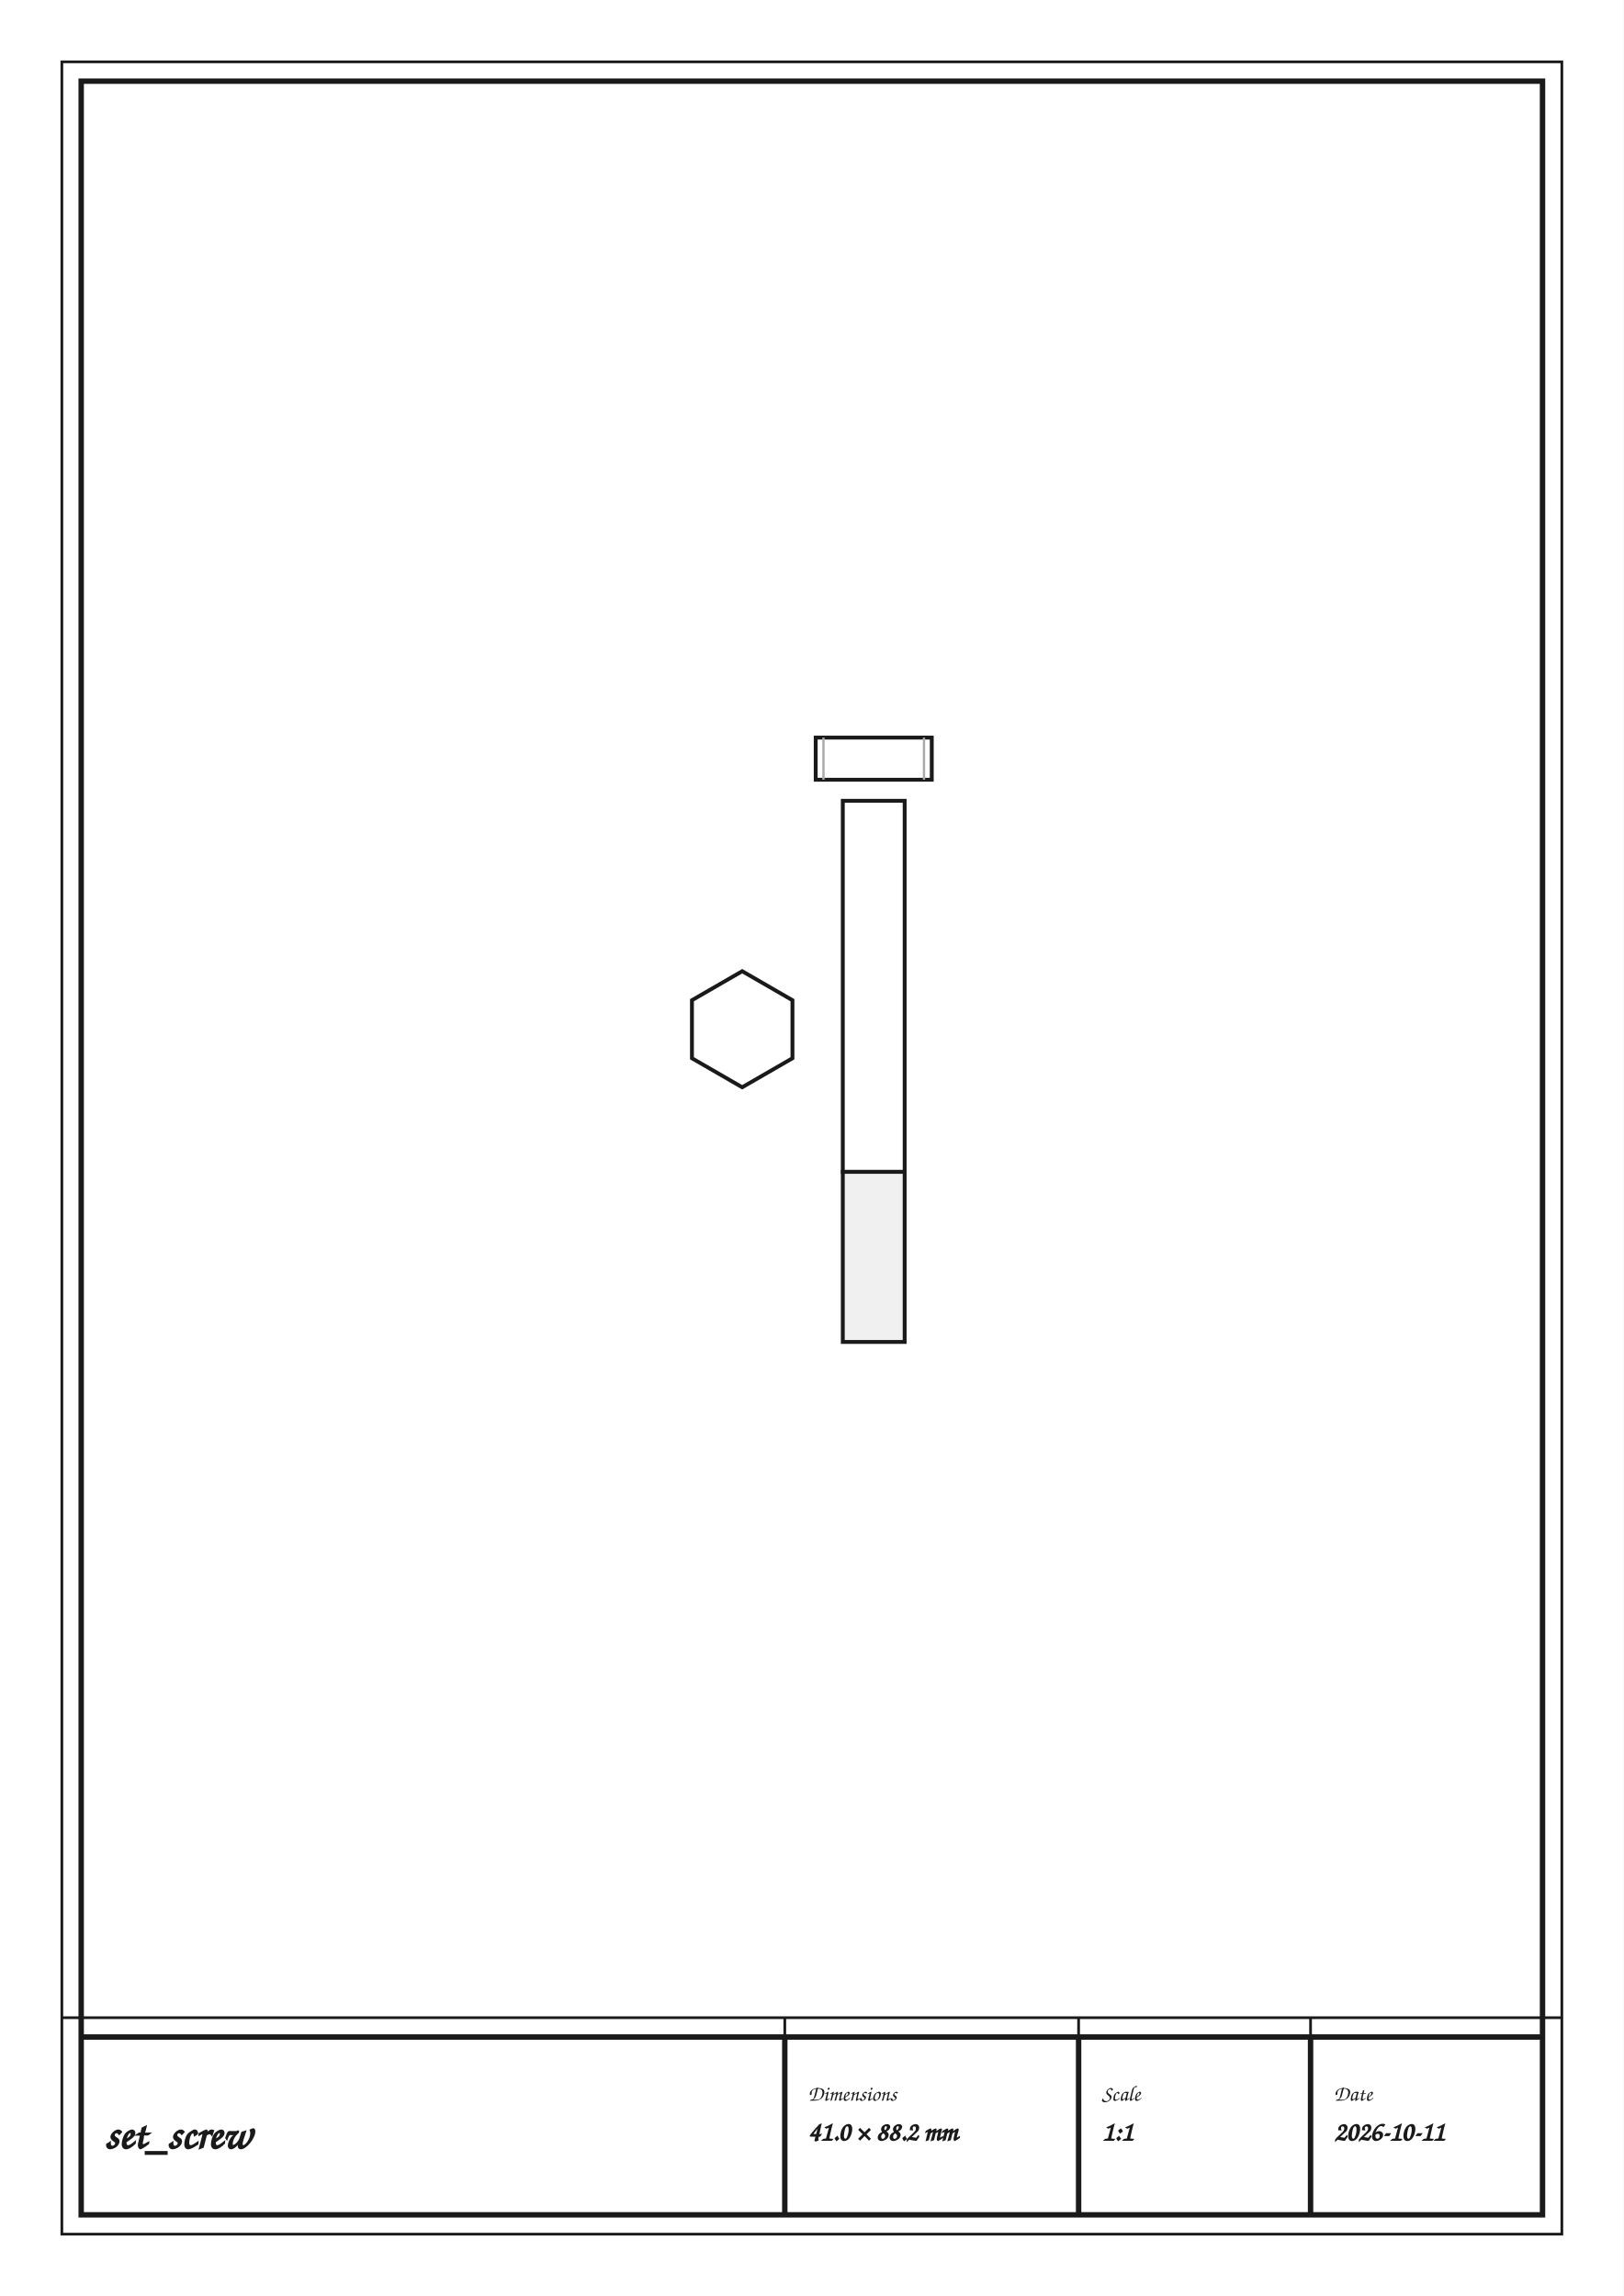
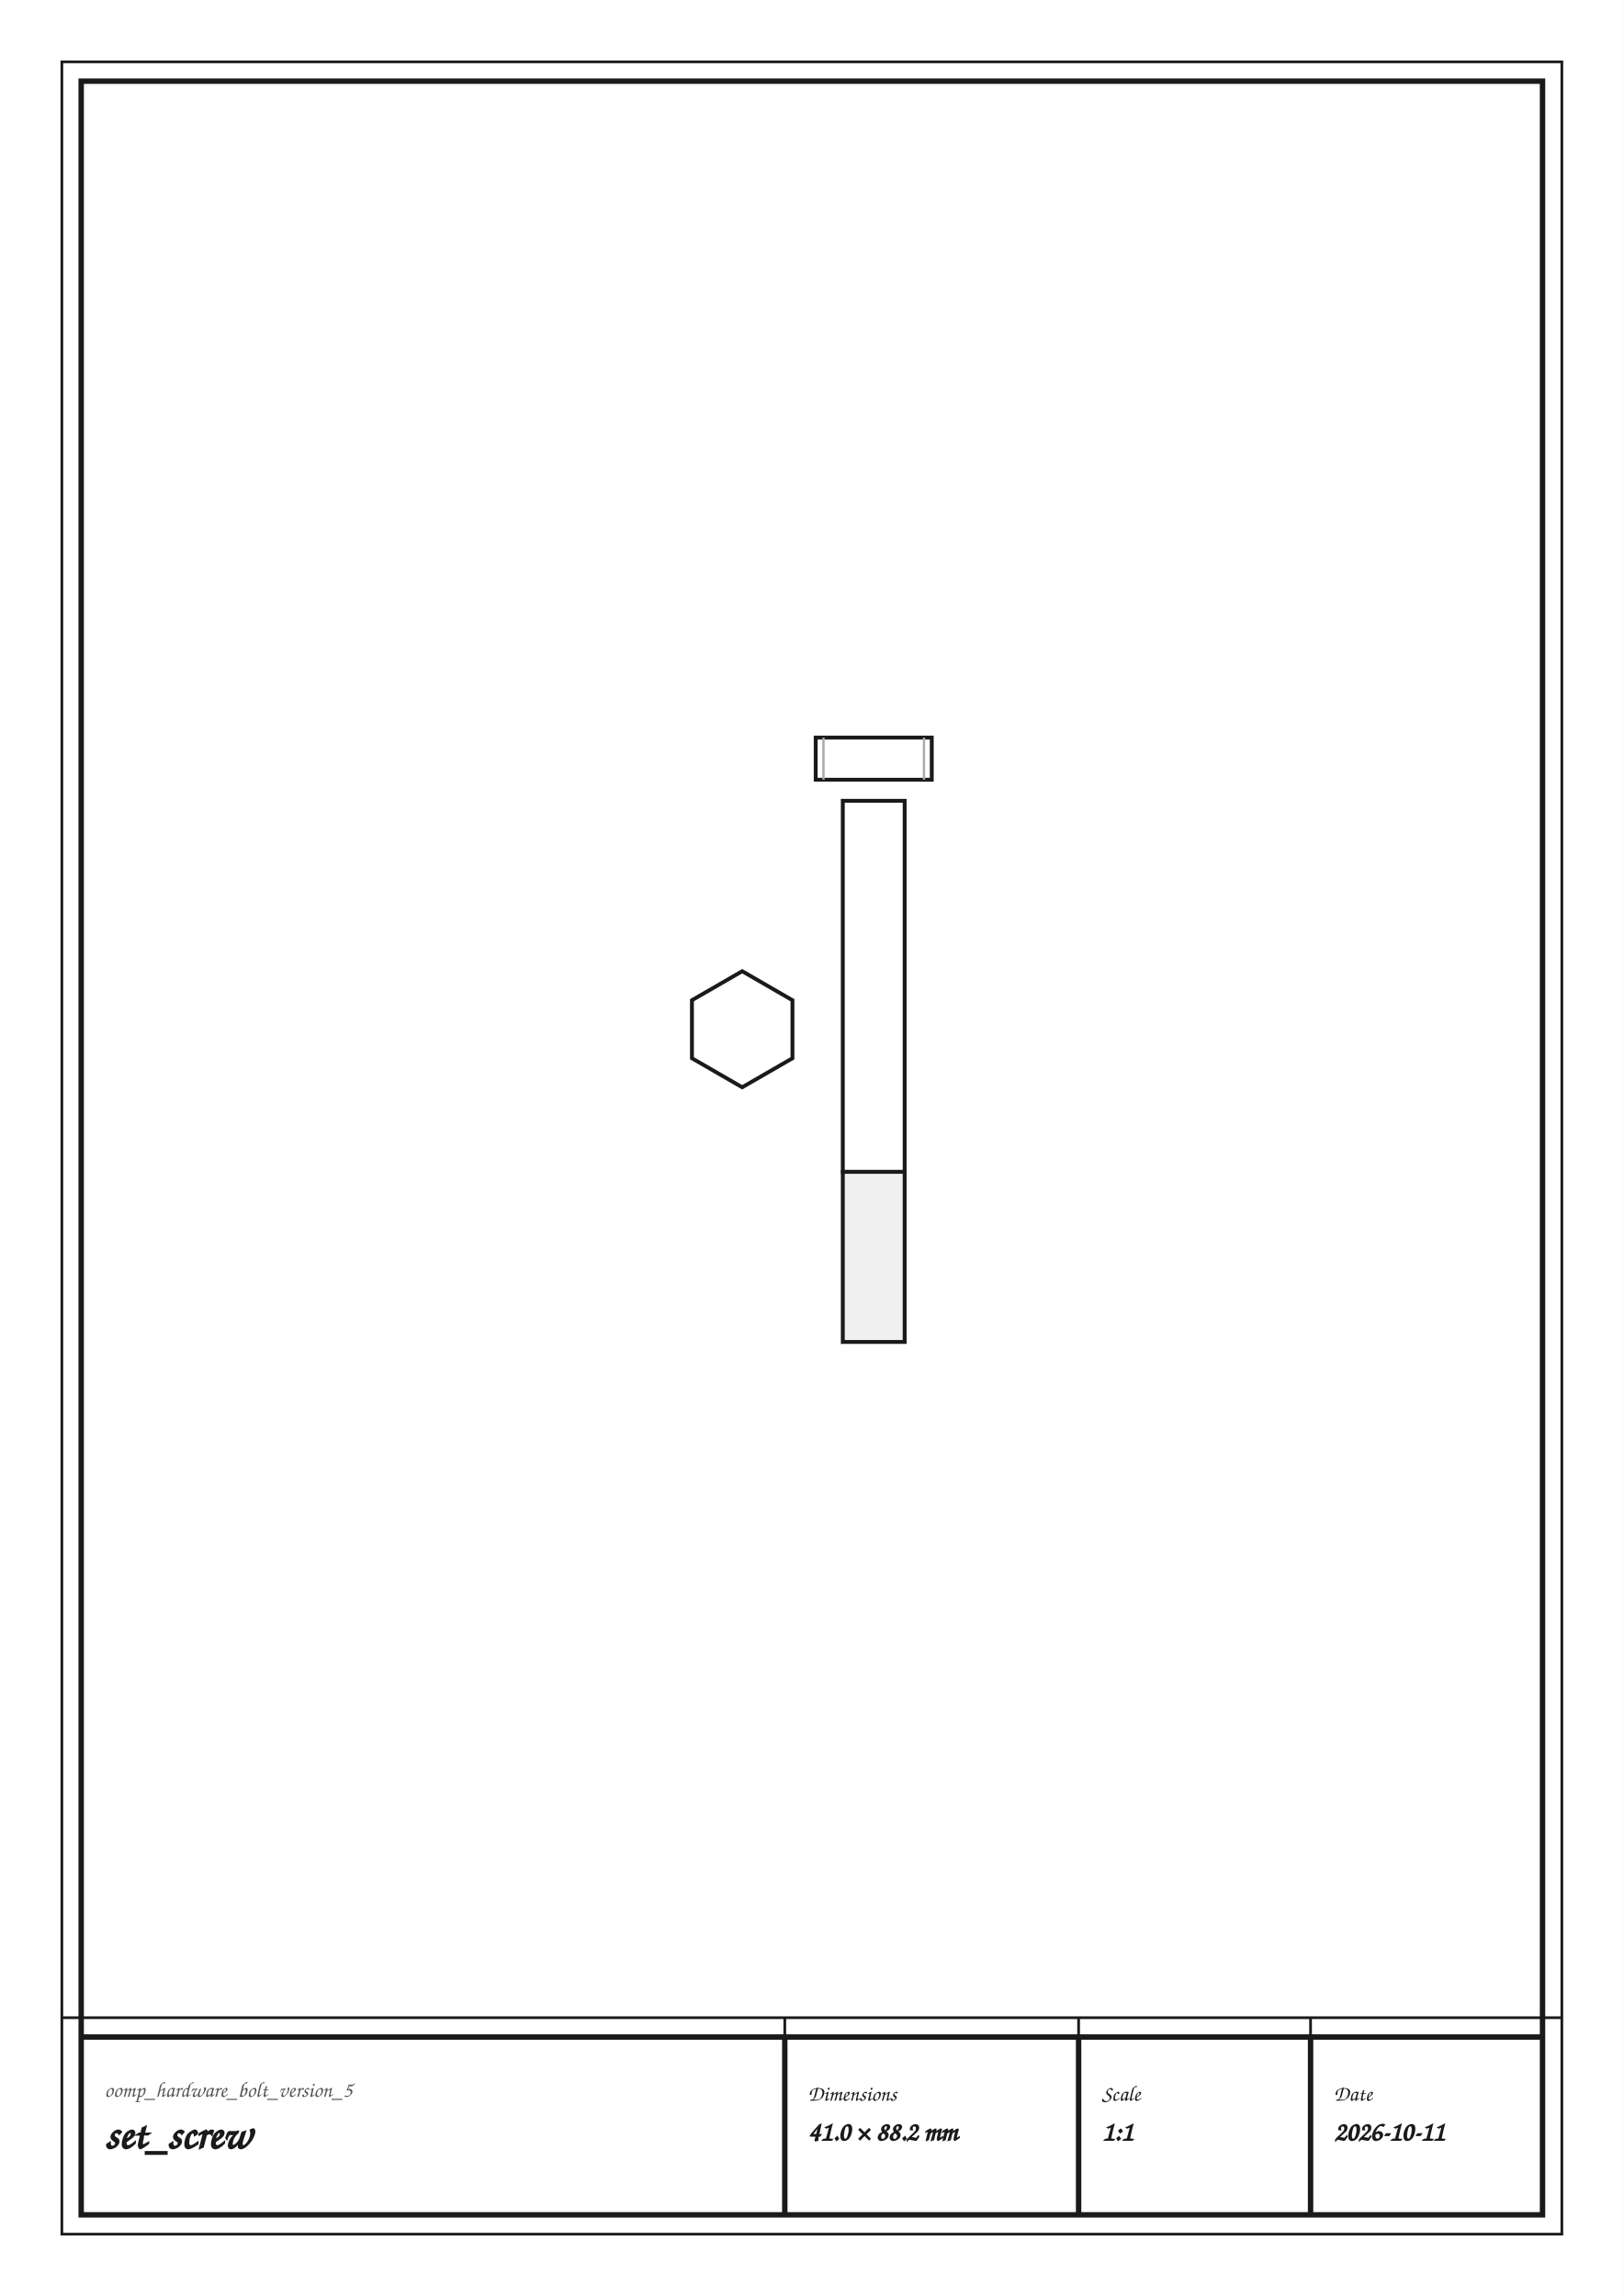
<svg xmlns="http://www.w3.org/2000/svg" width="210mm" height="297mm" viewBox="0 0 210 297">
  <rect x="0" y="0" width="210" height="297" fill="white" stroke="none" />
  <rect x="8" y="8" width="194" height="281" fill="none" stroke="#1A1A1A" stroke-width="0.35" />
  <rect x="10.5" y="10.5" width="189" height="276" fill="none" stroke="#1A1A1A" stroke-width="0.7" />
  <line x1="8" y1="261" x2="202" y2="261" stroke="#1A1A1A" stroke-width="0.35" />
  <line x1="10.5" y1="263.5" x2="199.5" y2="263.5" stroke="#1A1A1A" stroke-width="0.7" />
  <line x1="101.5" y1="261" x2="101.5" y2="286.5" stroke="#1A1A1A" stroke-width="0.35" />
  <line x1="101.5" y1="263.5" x2="101.5" y2="286.5" stroke="#1A1A1A" stroke-width="0.7" />
  <line x1="139.5" y1="261" x2="139.5" y2="286.5" stroke="#1A1A1A" stroke-width="0.35" />
  <line x1="139.5" y1="263.5" x2="139.5" y2="286.5" stroke="#1A1A1A" stroke-width="0.7" />
  <line x1="169.5" y1="261" x2="169.5" y2="286.5" stroke="#1A1A1A" stroke-width="0.35" />
  <line x1="169.5" y1="263.5" x2="169.5" y2="286.5" stroke="#1A1A1A" stroke-width="0.7" />
+   <text x="13.5" y="270.5" font-family="Swis721 Blk BT, comic sans ms" font-size="2.8" font-weight="normal" text-anchor="start" dominant-baseline="middle" fill="#555555" textLength="85" lengthAdjust="spacingAndGlyphs">oomp_hardware_bolt_version_5</text>
  <text x="13.5" y="276.5" font-family="Swis721 Blk BT, comic sans ms" font-size="5.5" font-weight="bold" text-anchor="start" dominant-baseline="middle" fill="#1A1A1A" textLength="85" lengthAdjust="spacingAndGlyphs">set_screw</text>
  <text x="104.5" y="271" font-family="Swis721 Blk BT, comic sans ms" font-size="2.8" font-weight="normal" text-anchor="start" dominant-baseline="middle" fill="#1A1A1A">Dimensions</text>
  <text x="104.5" y="276" font-family="Swis721 Blk BT, comic sans ms" font-size="3.5" font-weight="bold" text-anchor="start" dominant-baseline="middle" fill="#1A1A1A">41.0 × 88.2 mm</text>
  <text x="142.5" y="271" font-family="Swis721 Blk BT, comic sans ms" font-size="2.8" font-weight="normal" text-anchor="start" dominant-baseline="middle" fill="#1A1A1A">Scale</text>
  <text x="142.5" y="276" font-family="Swis721 Blk BT, comic sans ms" font-size="3.5" font-weight="bold" text-anchor="start" dominant-baseline="middle" fill="#1A1A1A">1:1</text>
  <text x="172.5" y="271" font-family="Swis721 Blk BT, comic sans ms" font-size="2.8" font-weight="normal" text-anchor="start" dominant-baseline="middle" fill="#1A1A1A">Date</text>
  <text x="172.5" y="276" font-family="Swis721 Blk BT, comic sans ms" font-size="3.5" font-weight="bold" text-anchor="start" dominant-baseline="middle" fill="#1A1A1A">2026-10-11</text>
  <g transform="translate(84.4916,90.4125) scale(1)">
    <polygon points="18,38.972 11.5,35.219 5,38.972 5,46.478 11.5,50.231 18,46.478" fill="none" stroke="#1A1A1A" stroke-width="0.5" />
    <rect x="21.006" y="5" width="15.011" height="5.45" fill="none" stroke="#1A1A1A" stroke-width="0.5" />
    <line x1="22.011" y1="10.45" x2="22.011" y2="5" fill="#333333" stroke="#AAAAAA" stroke-width="0.3" />
    <line x1="35.011" y1="10.45" x2="35.011" y2="5" fill="#333333" stroke="#AAAAAA" stroke-width="0.3" />
    <rect x="24.511" y="13.175" width="8" height="48" fill="none" stroke="#1A1A1A" stroke-width="0.5" />
    <rect x="24.511" y="61.175" width="8" height="22" fill="#F0F0F0" stroke="#1A1A1A" stroke-width="0.5" />
  </g>
</svg>
